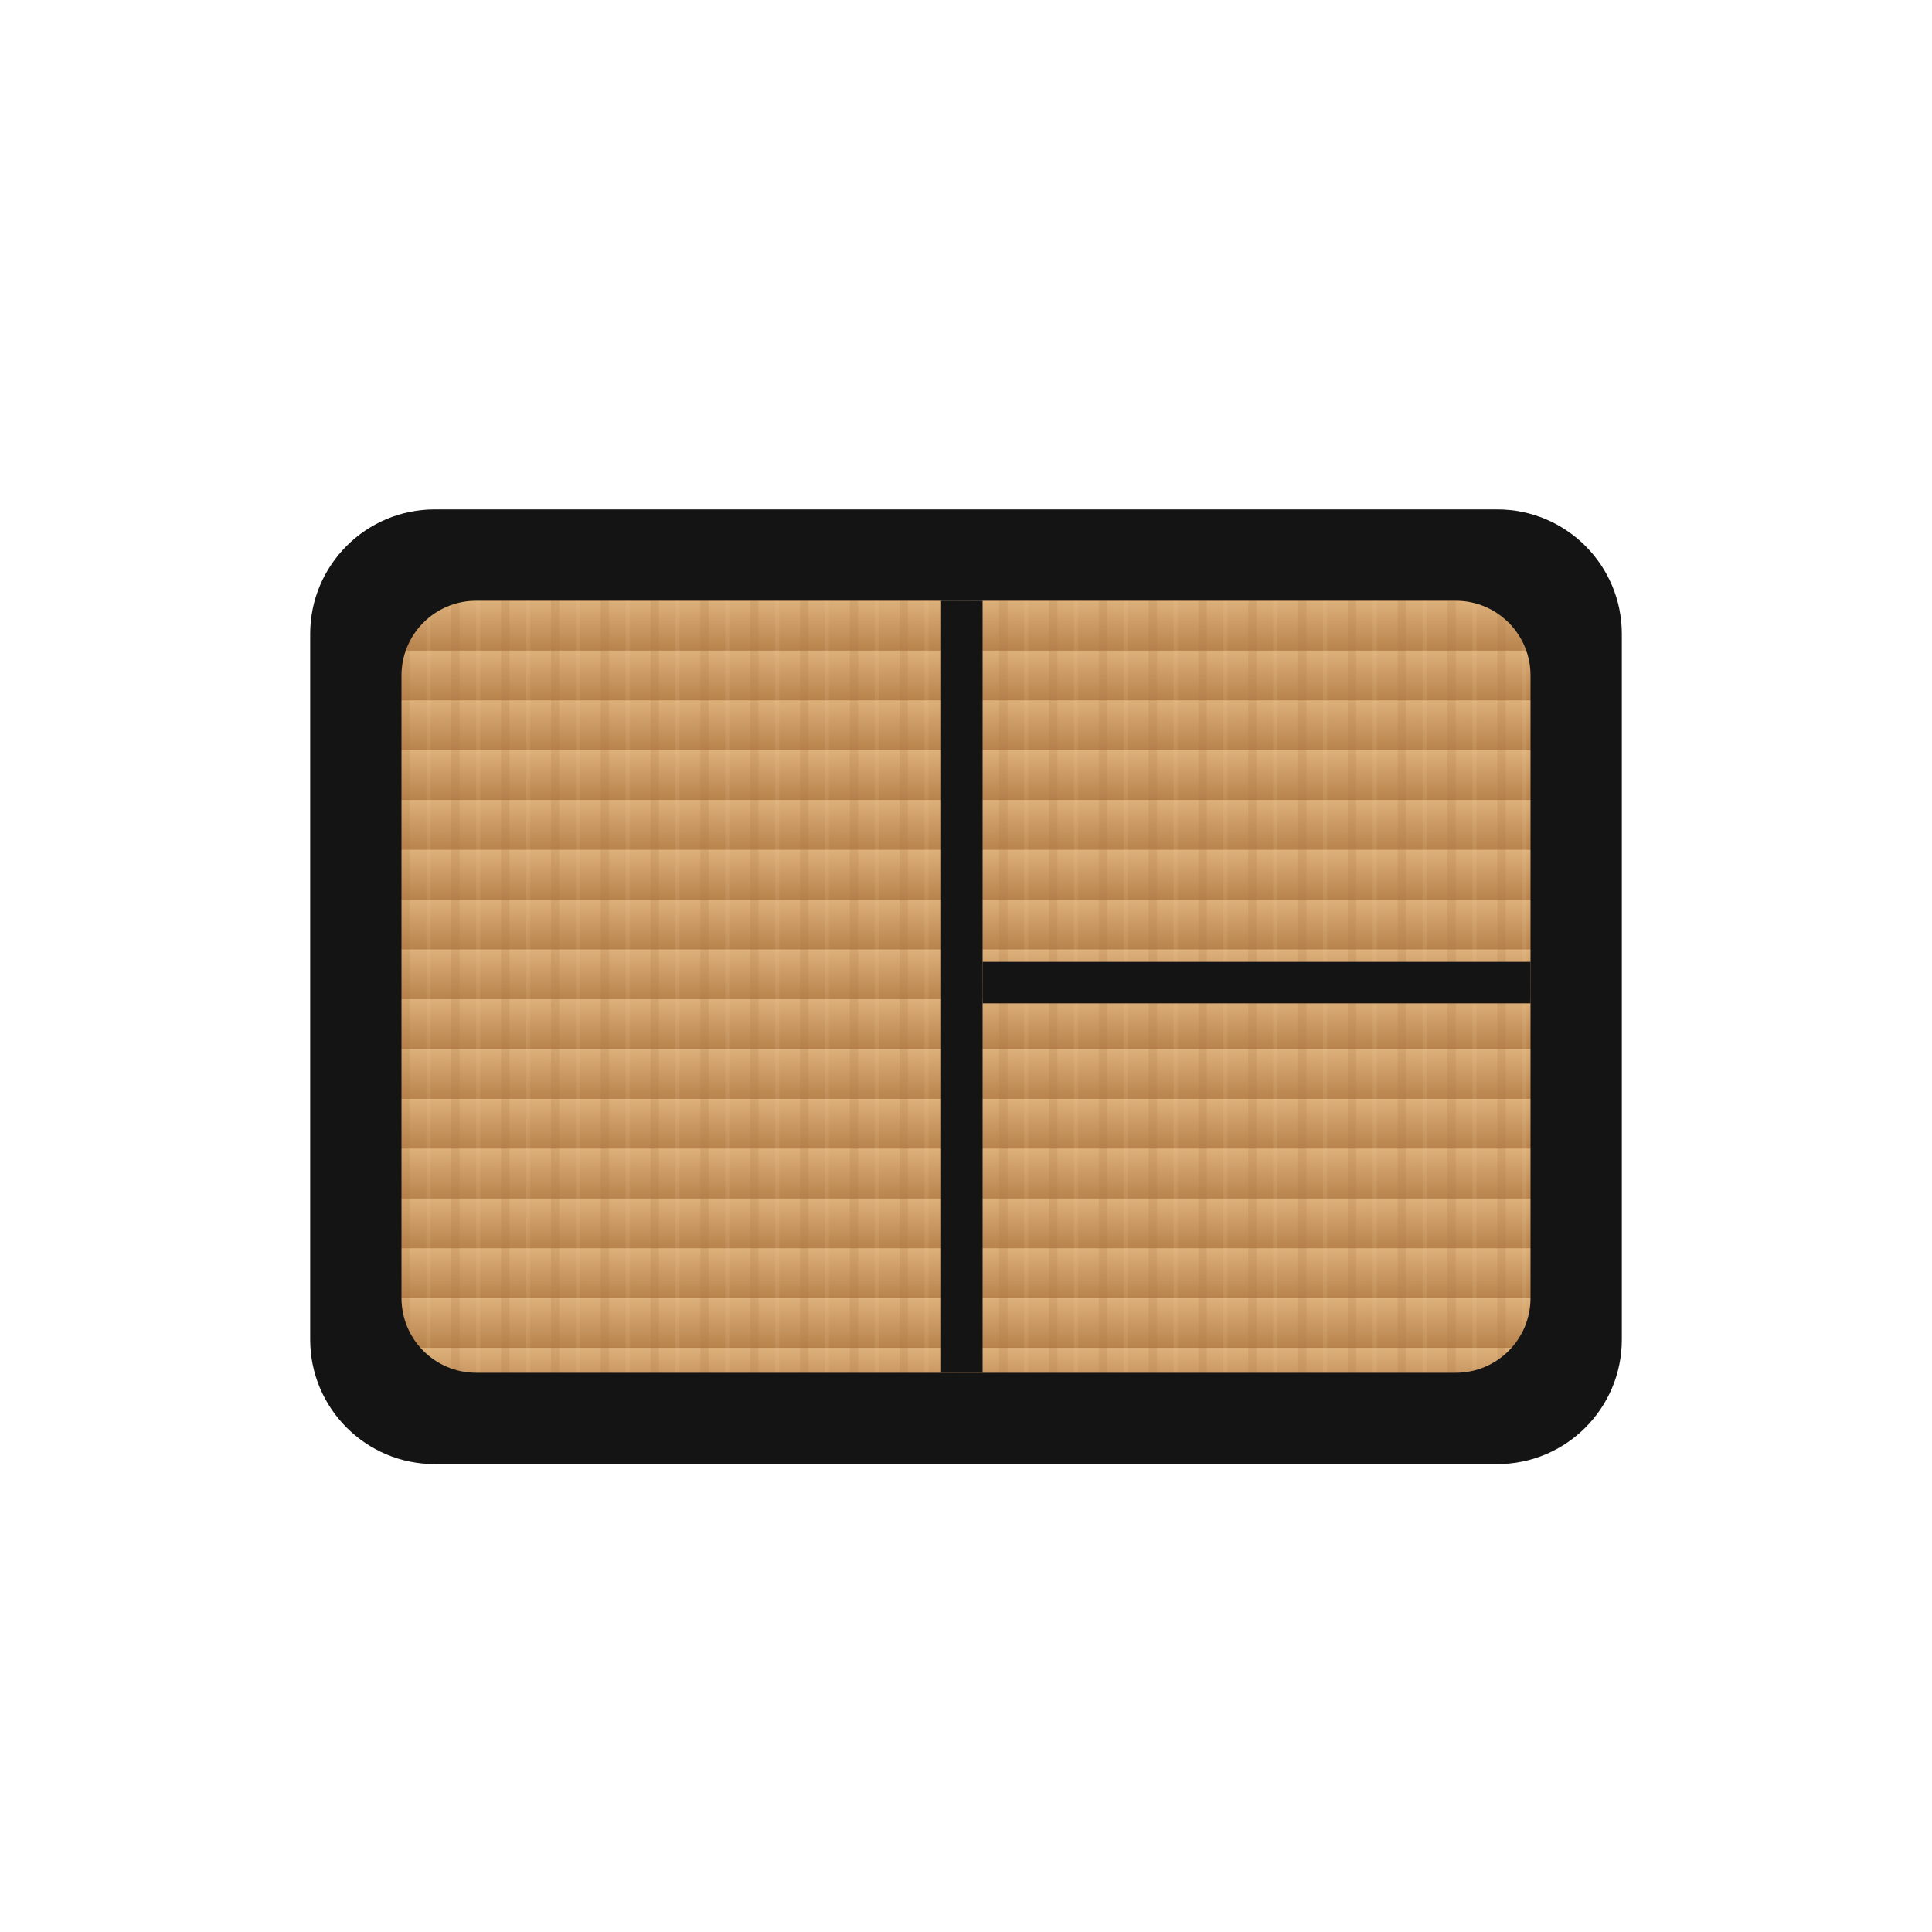
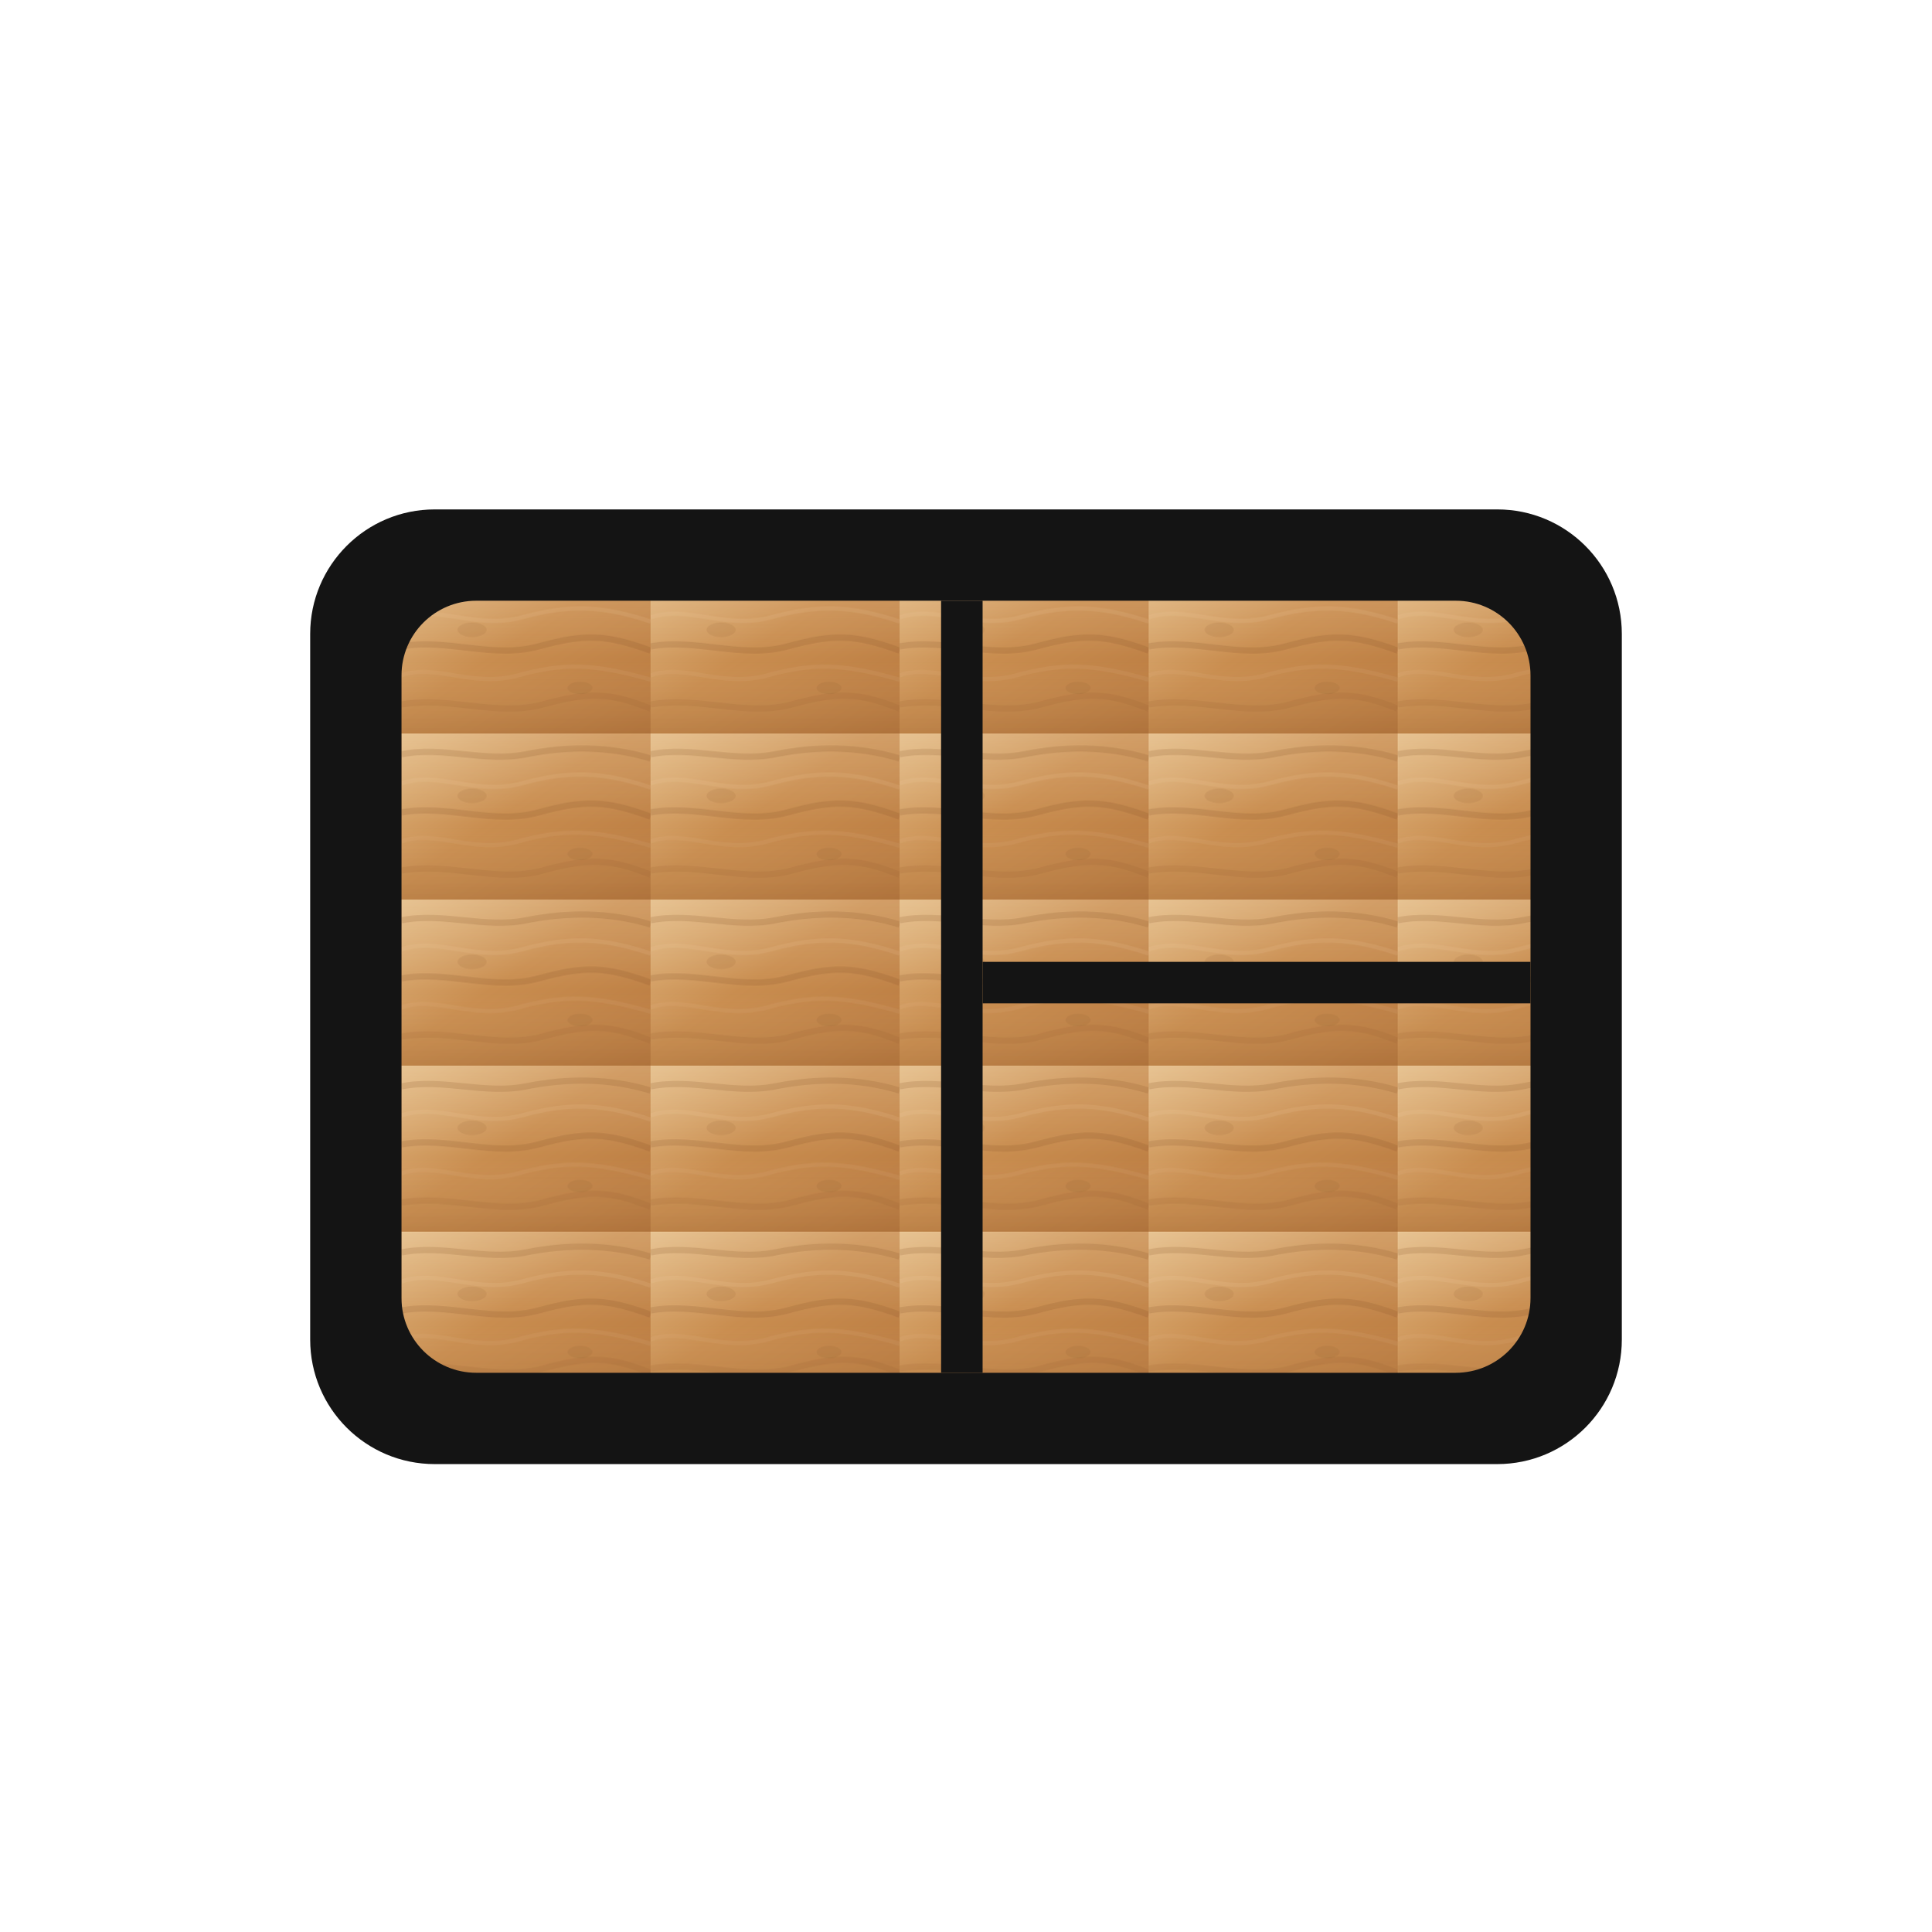
<svg xmlns="http://www.w3.org/2000/svg" width="1024" height="1024" viewBox="0 0 1024 1024">
  <defs>
-     <linearGradient id="woodBase" x1="0" y1="0" x2="0" y2="1">
-       <stop offset="0%" stop-color="#ddb07a" />
-       <stop offset="100%" stop-color="#b8834d" />
+     <linearGradient id="woodBase" x1="0" y1="0" x2="1" y2="1">
+       <stop offset="0%" stop-color="#e2b983" />
+       <stop offset="45%" stop-color="#c98d4f" />
+       <stop offset="100%" stop-color="#b8793f" />
    </linearGradient>
-     <pattern id="woodGrain" patternUnits="userSpaceOnUse" width="24" height="24">
-       <rect width="24" height="24" fill="url(#woodBase)" />
-       <rect x="0" y="0" width="4" height="24" fill="#a96f3d" fill-opacity="0.18" />
-       <rect x="12" y="0" width="2" height="24" fill="#f1d3a6" fill-opacity="0.12" />
+     <linearGradient id="woodSheen" x1="0" y1="0" x2="0" y2="1">
+       <stop offset="0%" stop-color="#fff1d8" stop-opacity="0.18" />
+       <stop offset="55%" stop-color="#fff1d8" stop-opacity="0" />
+       <stop offset="100%" stop-color="#6b3f1d" stop-opacity="0.12" />
+     </linearGradient>
+     <pattern id="woodGrain" patternUnits="userSpaceOnUse" width="120" height="80">
+       <rect width="120" height="80" fill="url(#woodBase)" />
+       <rect width="120" height="80" fill="url(#woodSheen)" />
+       <path d="M0 10 C 20 6, 40 14, 60 10 S 100 6, 120 12" stroke="#8a5528" stroke-opacity="0.18" stroke-width="3" fill="none" />
+       <path d="M0 24 C 18 18, 36 30, 58 24 S 96 18, 120 26" stroke="#f3d7ad" stroke-opacity="0.12" stroke-width="2" fill="none" />
+       <path d="M0 38 C 22 34, 44 44, 66 38 S 98 32, 120 40" stroke="#7a4922" stroke-opacity="0.16" stroke-width="3" fill="none" />
+       <path d="M0 52 C 16 46, 34 58, 56 52 S 92 46, 120 54" stroke="#e8c796" stroke-opacity="0.10" stroke-width="2" fill="none" />
+       <path d="M0 66 C 24 62, 46 72, 68 66 S 100 60, 120 68" stroke="#8f5a2d" stroke-opacity="0.14" stroke-width="3" fill="none" />
+       <ellipse cx="34" cy="30" rx="7" ry="3.5" fill="#7a4a24" fill-opacity="0.10" />
+       <ellipse cx="86" cy="58" rx="6" ry="3" fill="#6f431f" fill-opacity="0.08" />
    </pattern>
  </defs>
  <g transform="translate(512 512) scale(1.1) translate(-512 -512)">
    <rect x="196" y="292" width="632" height="460" rx="60" fill="#141414" />
    <rect x="240" y="336" width="544" height="372" rx="36" fill="url(#woodGrain)" />
    <rect x="500" y="336" width="20" height="372" fill="#141414" />
    <rect x="520" y="510" width="264" height="20" fill="#141414" />
  </g>
</svg>
